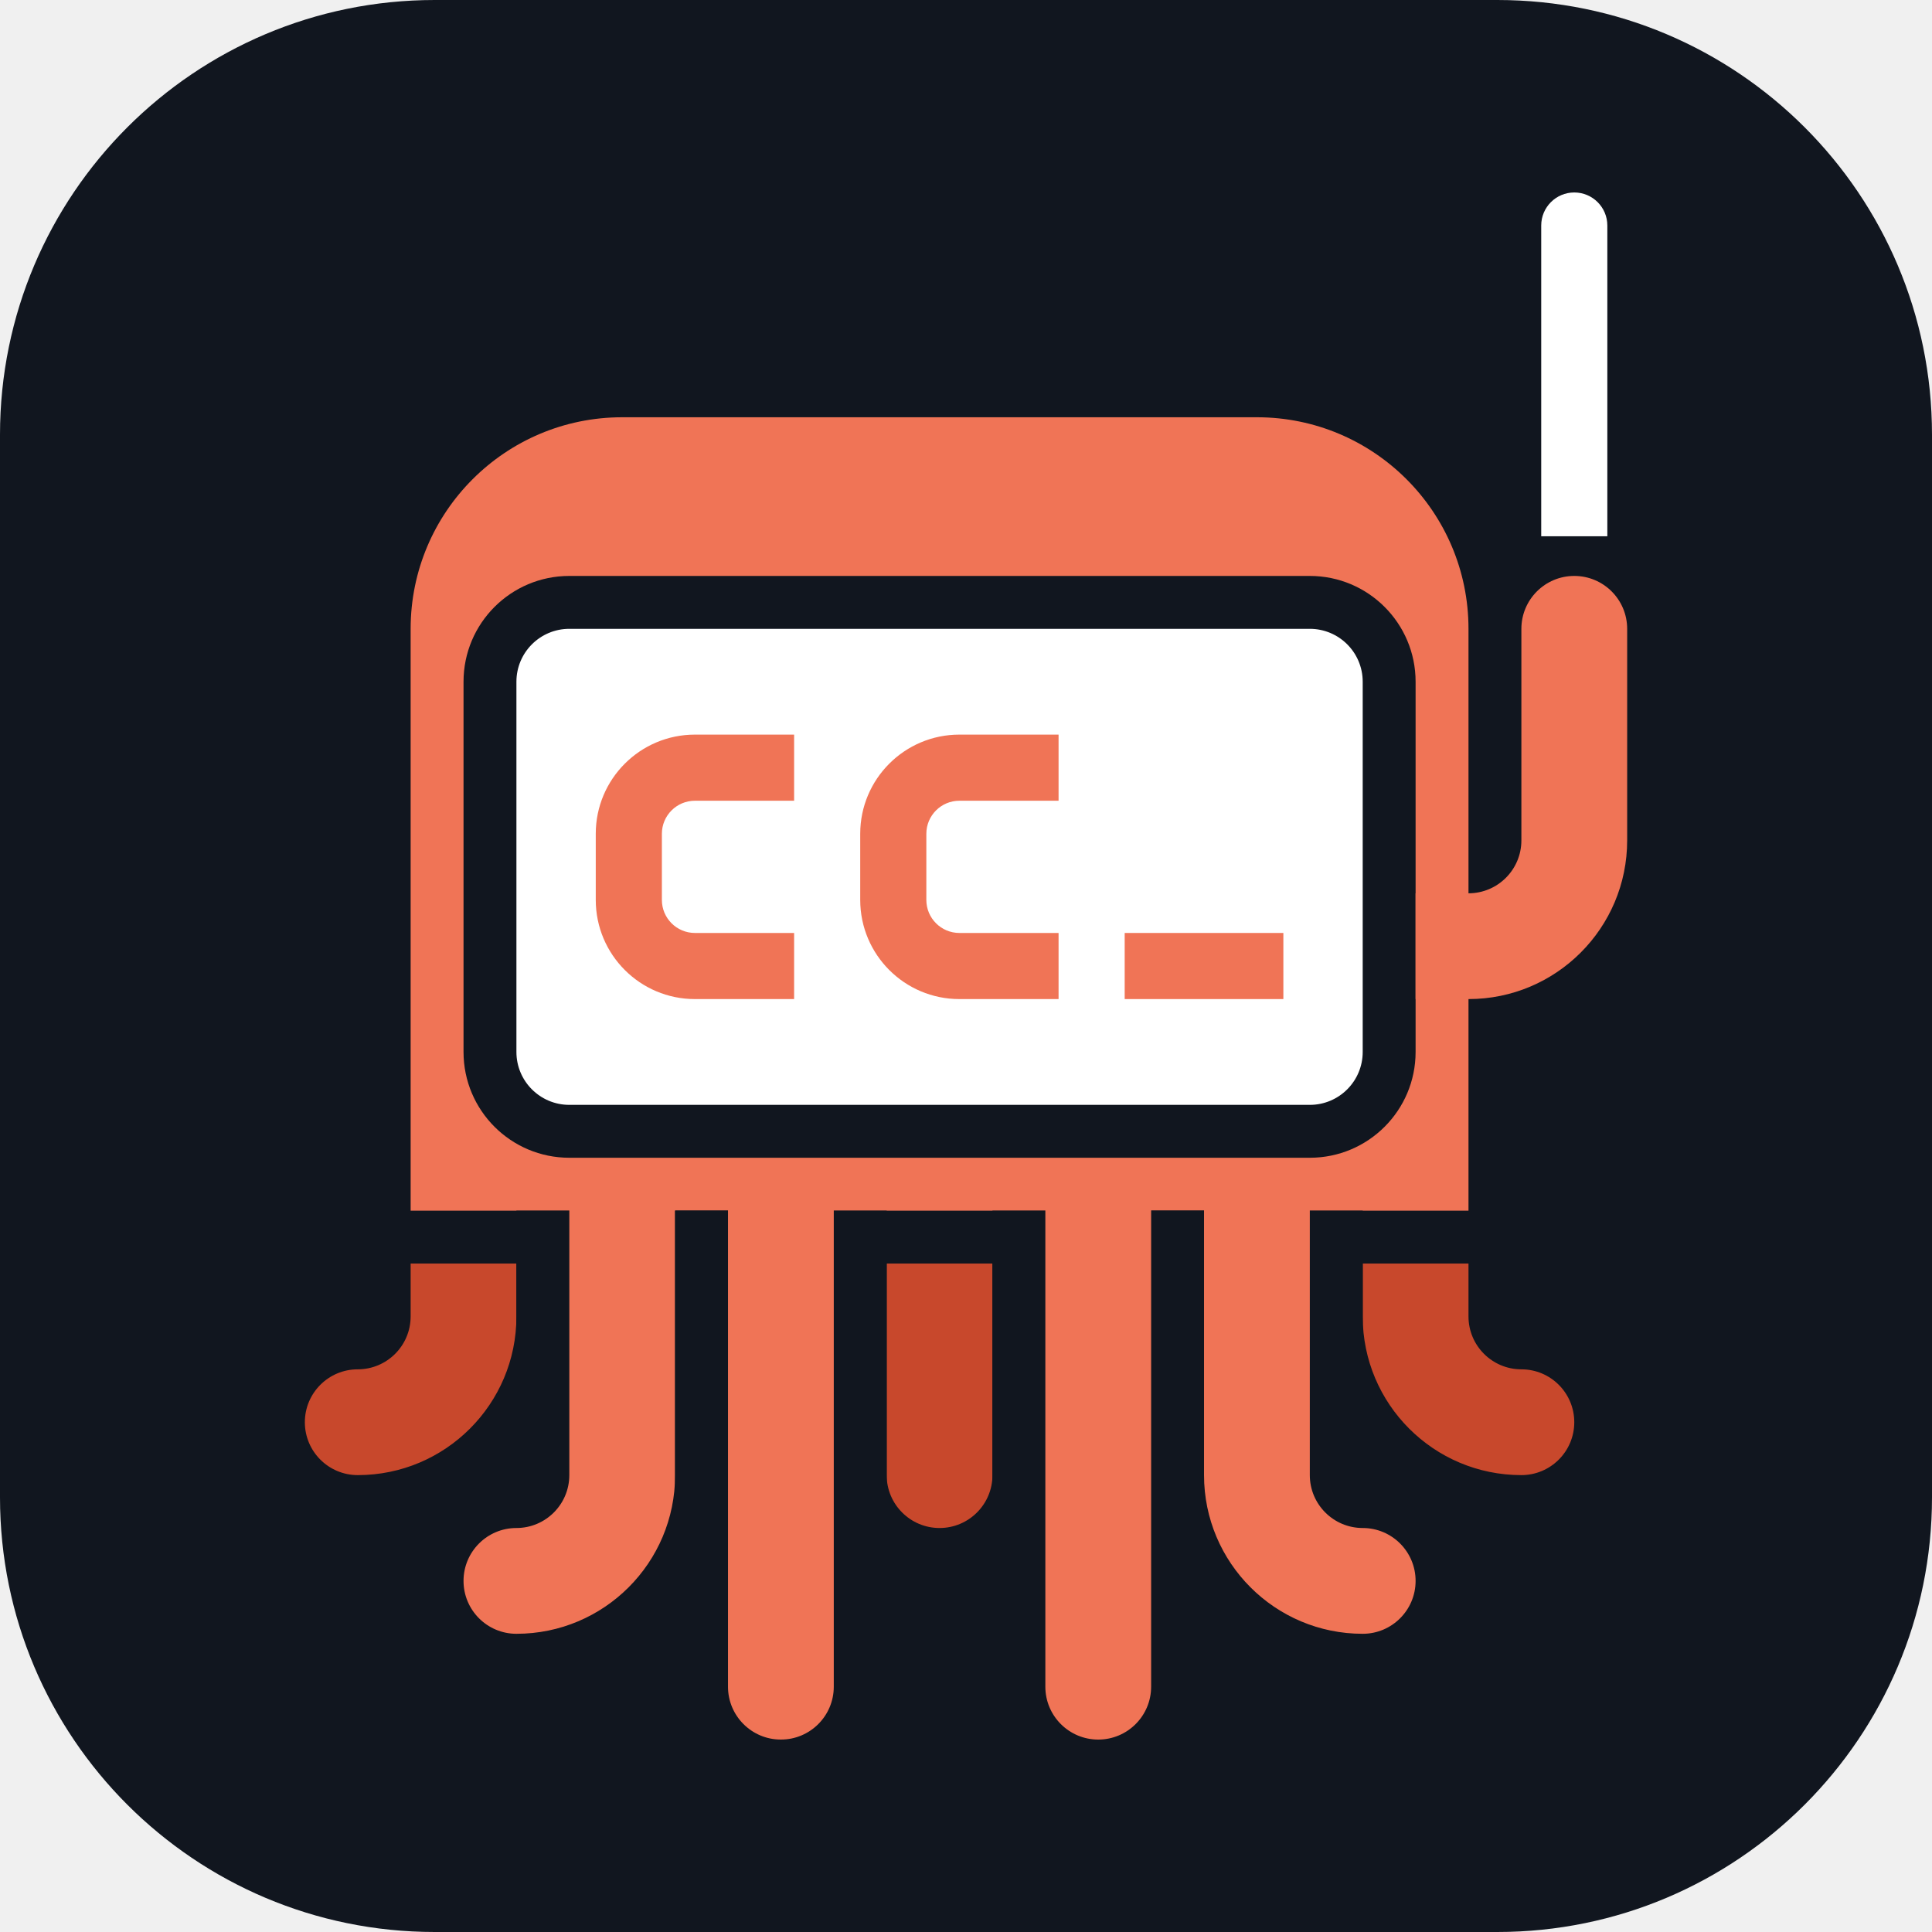
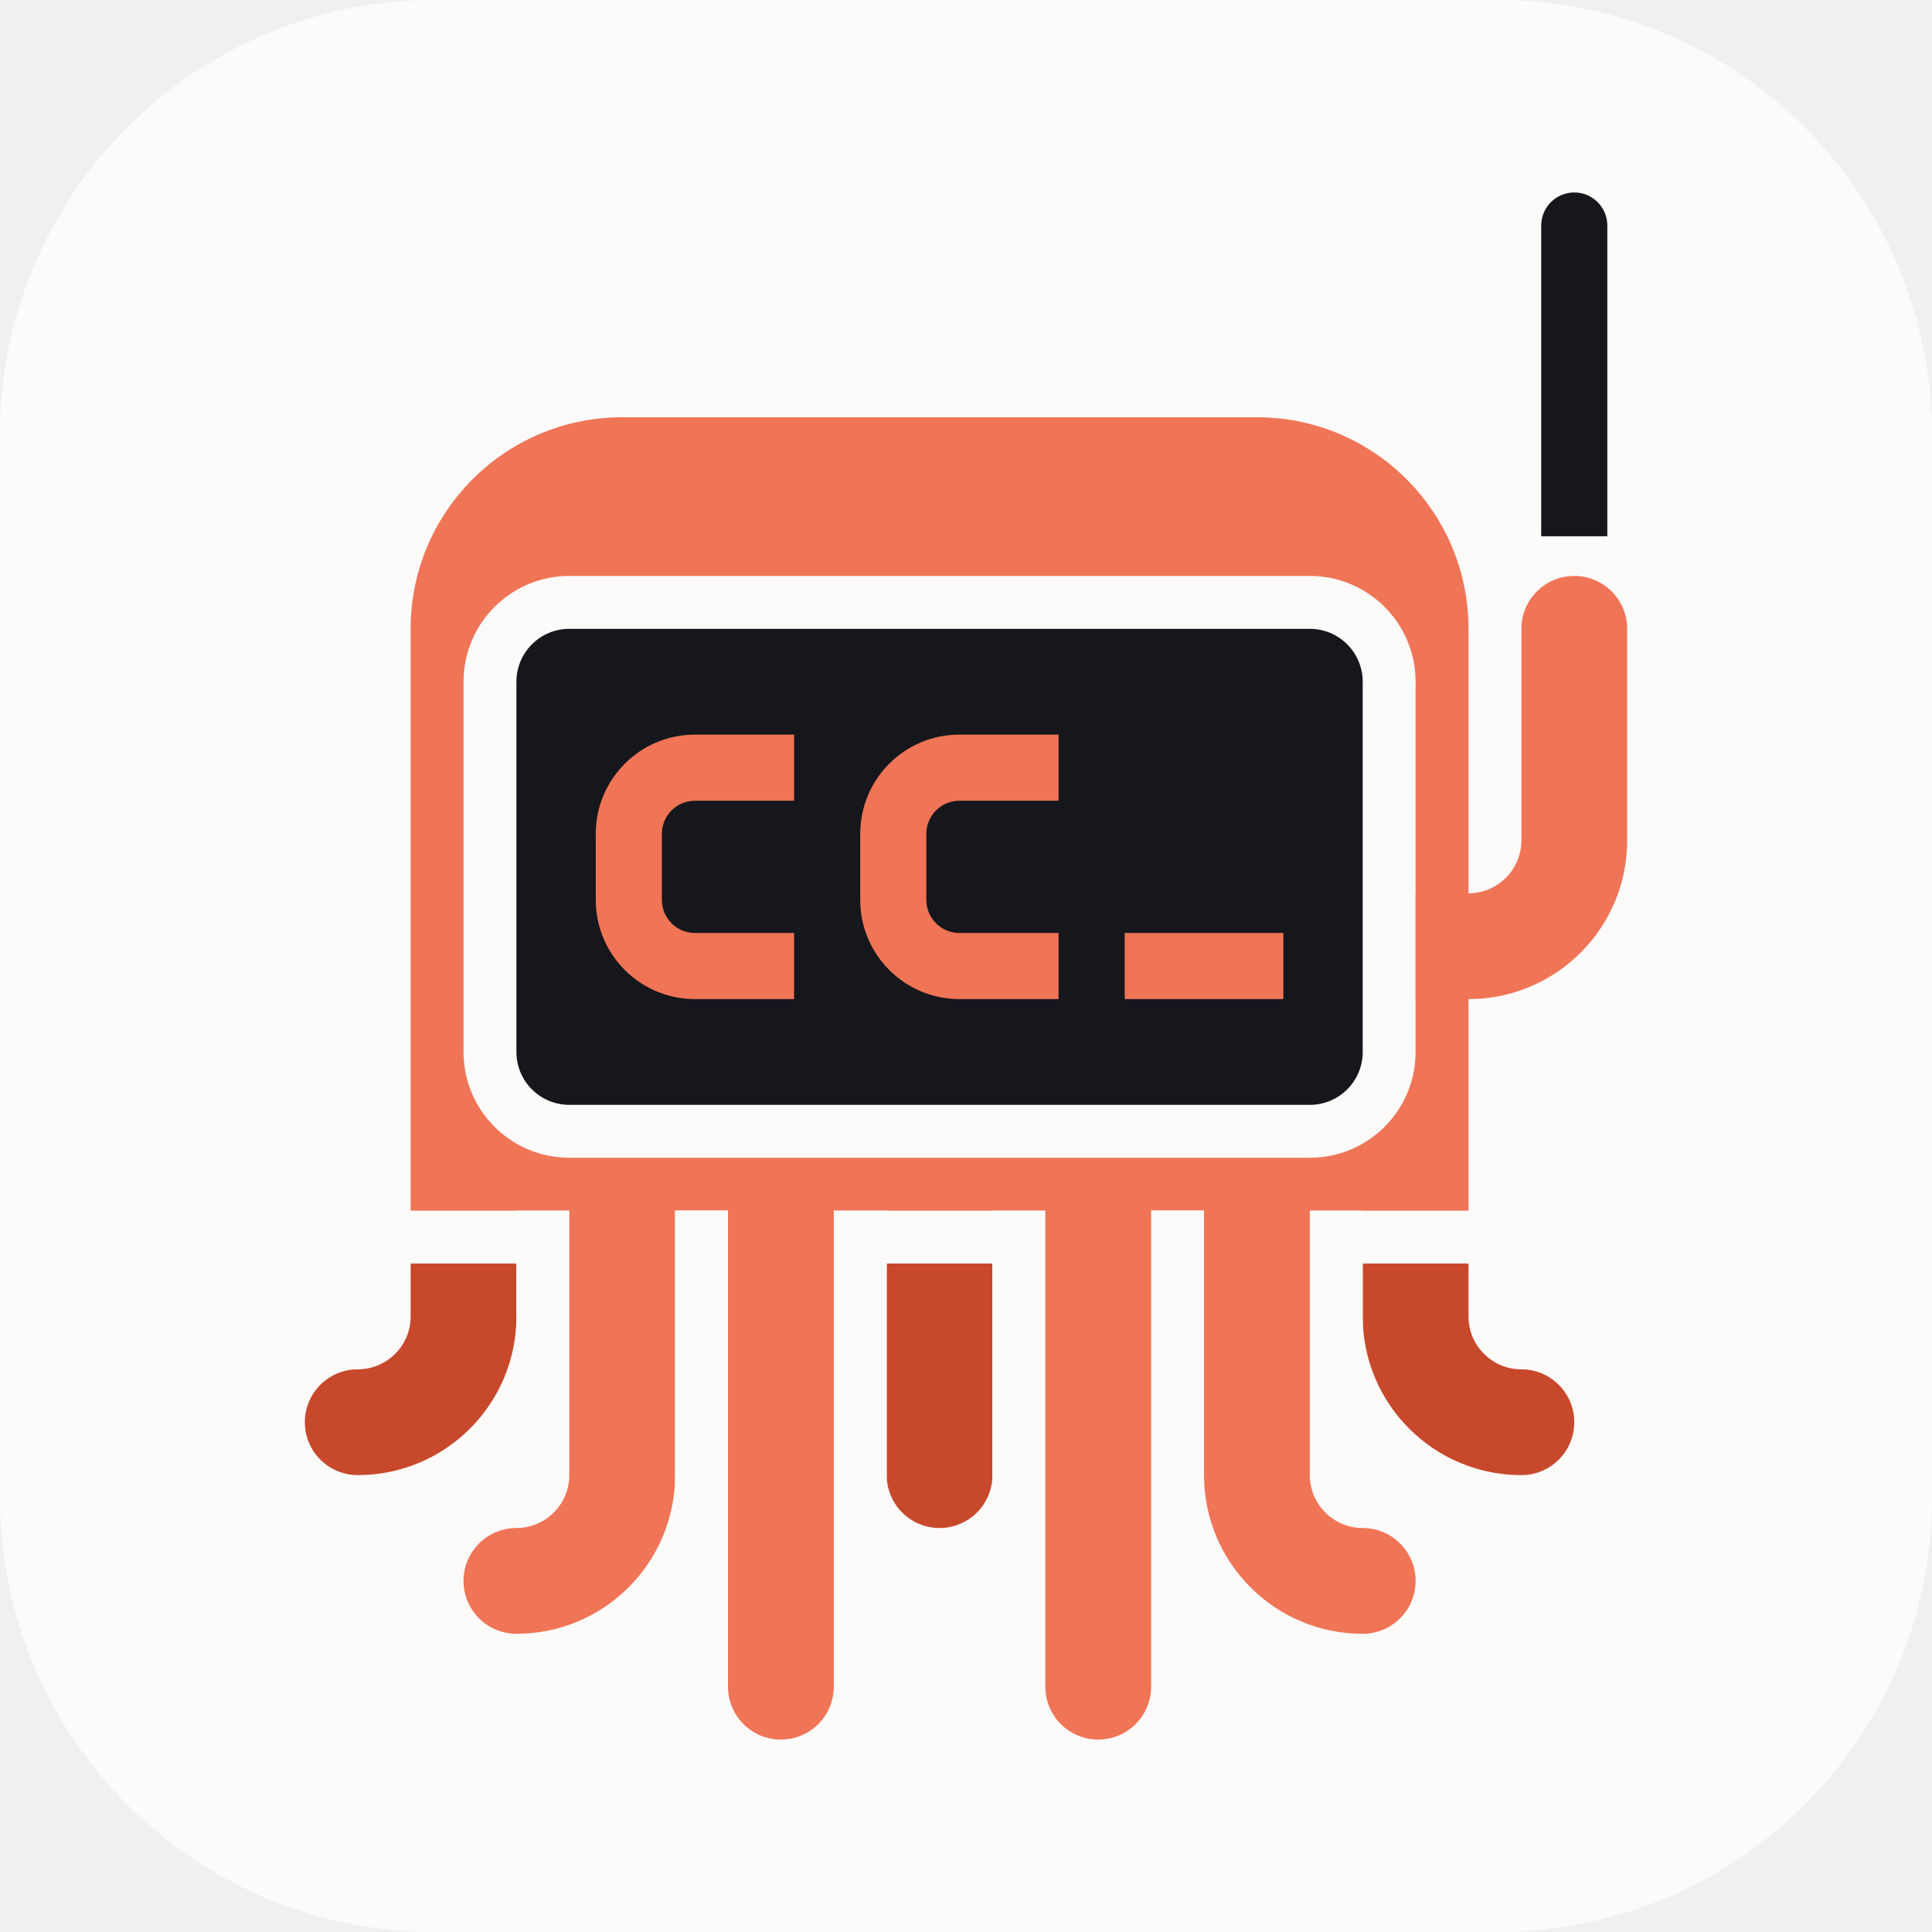
<svg xmlns="http://www.w3.org/2000/svg" width="512" height="512" viewBox="0 0 512 512">
-   <rect width="512" height="512" rx="115.2" fill="#11161f" />
+   <rect width="512" height="512" rx="115.2" fill="#fcfbfa" />
  <svg x="51" y="51" width="410" height="410" viewBox="0 0 32 32">
    <defs>
      <mask id="k0" maskUnits="userSpaceOnUse" x="0" y="0" width="32" height="32">
        <rect x="0" y="0" width="32" height="32" fill="#fff" />
        <path d="M42 30L42 34L46 34L46 42L42 42A8 8 0 0 1 34 34L34 30Z" transform="translate(4.513 4.65) scale(0.547009)" fill="#000" />
      </mask>
      <mask id="k1" maskUnits="userSpaceOnUse" x="0" y="0" width="32" height="32">
        <rect x="0" y="0" width="32" height="32" fill="#fff" />
        <path d="M24 30L24 44L16 44L16 30Z" transform="translate(4.513 4.65) scale(0.547009)" fill="#000" />
      </mask>
      <mask id="k2" maskUnits="userSpaceOnUse" x="0" y="0" width="32" height="32">
        <rect x="0" y="0" width="32" height="32" fill="#fff" />
        <path d="M-2 22L42 22L42 32L-2 32Z" transform="translate(4.513 4.65) scale(0.547009)" fill="#000" />
      </mask>
      <mask id="k3" maskUnits="userSpaceOnUse" x="0" y="0" width="32" height="32">
        <rect x="0" y="0" width="32" height="32" fill="#fff" />
        <path d="M2 10A4 4 0 0 1 6 6L34 6A4 4 0 0 1 38 10L38 24A4 4 0 0 1 34 28L6 28A4 4 0 0 1 2 24Z" transform="translate(4.513 4.65) scale(0.547009)" fill="#000" />
      </mask>
      <mask id="k4" maskUnits="userSpaceOnUse" x="0" y="0" width="32" height="32">
        <rect x="0" y="0" width="32" height="32" fill="#fff" />
        <path d="M12 30L12 40A8 8 0 0 1 4 48L0 48L0 40L4 40L4 30Z" transform="translate(4.513 4.65) scale(0.547009)" fill="#000" />
      </mask>
      <mask id="k5" maskUnits="userSpaceOnUse" x="0" y="0" width="32" height="32">
        <rect x="0" y="0" width="32" height="32" fill="#fff" />
        <path d="M36 30L36 40L40 40L40 48L36 48A8 8 0 0 1 28 40L28 30Z" transform="translate(4.513 4.65) scale(0.547009)" fill="#000" />
      </mask>
      <mask id="k6" maskUnits="userSpaceOnUse" x="0" y="0" width="32" height="32">
        <rect x="0" y="0" width="32" height="32" fill="#fff" />
        <path d="M18 30L18 52L10 52L10 30Z" transform="translate(4.513 4.65) scale(0.547009)" fill="#000" />
      </mask>
      <mask id="k7" maskUnits="userSpaceOnUse" x="0" y="0" width="32" height="32">
        <rect x="0" y="0" width="32" height="32" fill="#fff" />
        <path d="M30 30L30 52L22 52L22 30Z" transform="translate(4.513 4.65) scale(0.547009)" fill="#000" />
      </mask>
    </defs>
    <g mask="url(#k7)">
      <g mask="url(#k6)">
        <g mask="url(#k5)">
          <g mask="url(#k4)">
            <g mask="url(#k3)">
              <g mask="url(#k2)">
                <g mask="url(#k1)">
                  <g mask="url(#k0)">
                    <path d="M4 29L4 34A6 6 0 0 1 -2 40L-2 40A2 2 0 0 1 -4 38L-4 38A2 2 0 0 1 -2 36L-2 36A2 2 0 0 0 0 34L0 29Z" transform="translate(4.513 4.65) scale(0.547009)" fill="#c8482c" />
                  </g>
                  <path d="M40 29L40 34A2 2 0 0 0 42 36L42 36A2 2 0 0 1 44 38L44 38A2 2 0 0 1 42 40L42 40A6 6 0 0 1 36 34L36 29Z" transform="translate(4.513 4.65) scale(0.547009)" fill="#c8482c" />
                </g>
                <path d="M22 29L22 40A2 2 0 0 1 20 42L20 42A2 2 0 0 1 18 40L18 29Z" transform="translate(4.513 4.65) scale(0.547009)" fill="#c8482c" />
              </g>
              <path d="M0 8A8 8 0 0 1 8 0L32 0A8 8 0 0 1 40 8L40 30L0 30Z" transform="translate(4.513 4.65) scale(0.547009)" fill="#f07456" />
            </g>
-             <path d="M4 10A2 2 0 0 1 6 8L34 8A2 2 0 0 1 36 10L36 24A2 2 0 0 1 34 26L6 26A2 2 0 0 1 4 24Z" transform="translate(4.513 4.65) scale(0.547009)" fill="#ffffff" />
+             <path d="M4 10A2 2 0 0 1 6 8L34 8A2 2 0 0 1 36 10L36 24A2 2 0 0 1 34 26L6 26A2 2 0 0 1 4 24Z" transform="translate(4.513 4.65) scale(0.547009)" fill="#15171c" />
            <path d="M14.5 12L10.75 12A3.75 3.75 0 0 0 7 15.75L7 18.25A3.75 3.75 0 0 0 10.75 22L14.5 22L14.5 19.5L10.75 19.5A1.25 1.25 0 0 1 9.5 18.25L9.5 15.75A1.25 1.25 0 0 1 10.75 14.5L14.5 14.5Z" transform="translate(4.513 4.65) scale(0.547009)" fill="#f07456" />
            <path d="M24.5 12L20.75 12A3.75 3.75 0 0 0 17 15.75L17 18.25A3.75 3.75 0 0 0 20.75 22L24.5 22L24.5 19.5L20.75 19.5A1.25 1.25 0 0 1 19.5 18.25L19.5 15.75A1.25 1.25 0 0 1 20.75 14.5L24.5 14.5Z" transform="translate(4.513 4.65) scale(0.547009)" fill="#f07456" />
            <path d="M27 19.5L33 19.5L33 22L27 22Z" transform="translate(4.513 4.65) scale(0.547009)" fill="#f07456" />
          </g>
          <path d="M10 29L10 40A6 6 0 0 1 4 46L4 46A2 2 0 0 1 2 44L2 44A2 2 0 0 1 4 42L4 42A2 2 0 0 0 6 40L6 29Z" transform="translate(4.513 4.65) scale(0.547009)" fill="#f07456" />
        </g>
        <path d="M34 29L34 40A2 2 0 0 0 36 42L36 42A2 2 0 0 1 38 44L38 44A2 2 0 0 1 36 46L36 46A6 6 0 0 1 30 40L30 29Z" transform="translate(4.513 4.65) scale(0.547009)" fill="#f07456" />
      </g>
      <path d="M16 29L16 48A2 2 0 0 1 14 50L14 50A2 2 0 0 1 12 48L12 29Z" transform="translate(4.513 4.65) scale(0.547009)" fill="#f07456" />
    </g>
    <path d="M28 29L28 48A2 2 0 0 1 26 50L26 50A2 2 0 0 1 24 48L24 29Z" transform="translate(4.513 4.65) scale(0.547009)" fill="#f07456" />
    <path d="M38 18L40 18A2 2 0 0 0 42 16L42 8A2 2 0 0 1 44 6L44 6A2 2 0 0 1 46 8L46 16A6 6 0 0 1 40 22L38 22Z" transform="translate(4.513 4.65) scale(0.547009)" fill="#f07456" />
-     <path d="M42.75 4.5L42.75 -7.25A1.25 1.25 0 0 1 44 -8.5L44 -8.5A1.25 1.25 0 0 1 45.25 -7.25L45.25 4.5Z" transform="translate(4.513 4.65) scale(0.547009)" fill="#ffffff" />
+     <path d="M42.75 4.5L42.75 -7.25A1.25 1.25 0 0 1 44 -8.5L44 -8.5A1.25 1.25 0 0 1 45.25 -7.25L45.25 4.5Z" transform="translate(4.513 4.65) scale(0.547009)" fill="#15171c" />
  </svg>
</svg>
